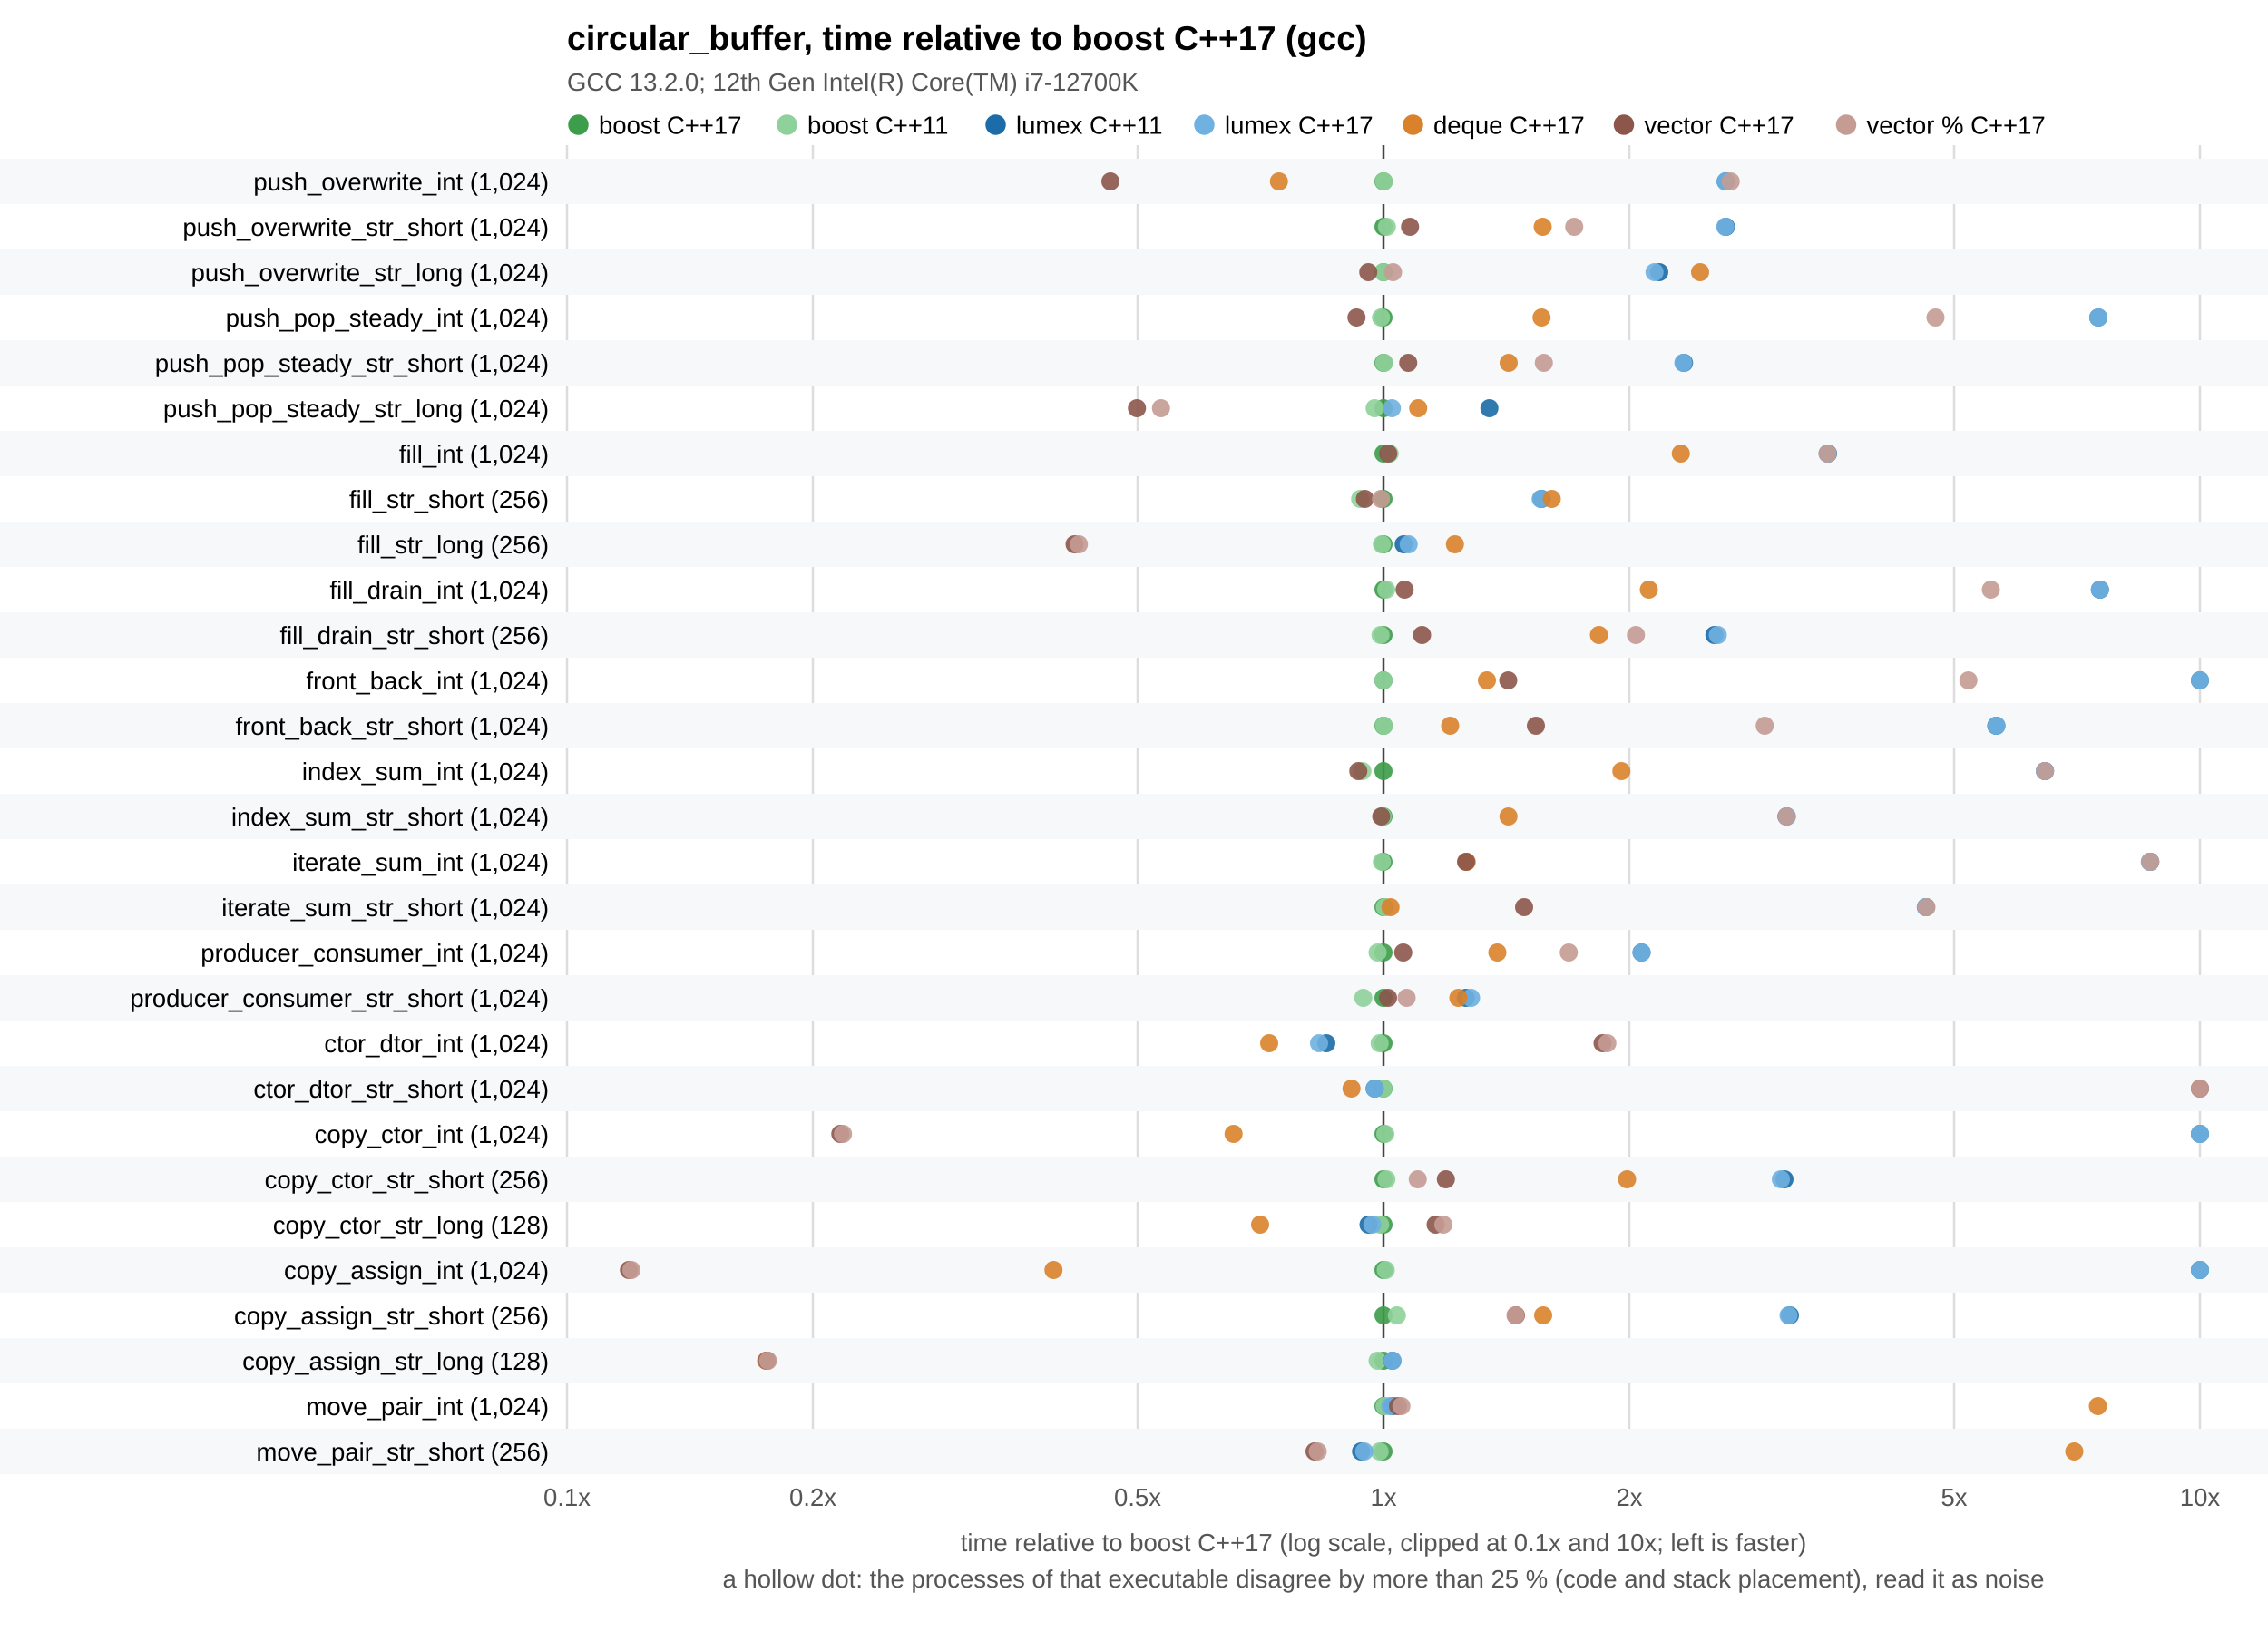
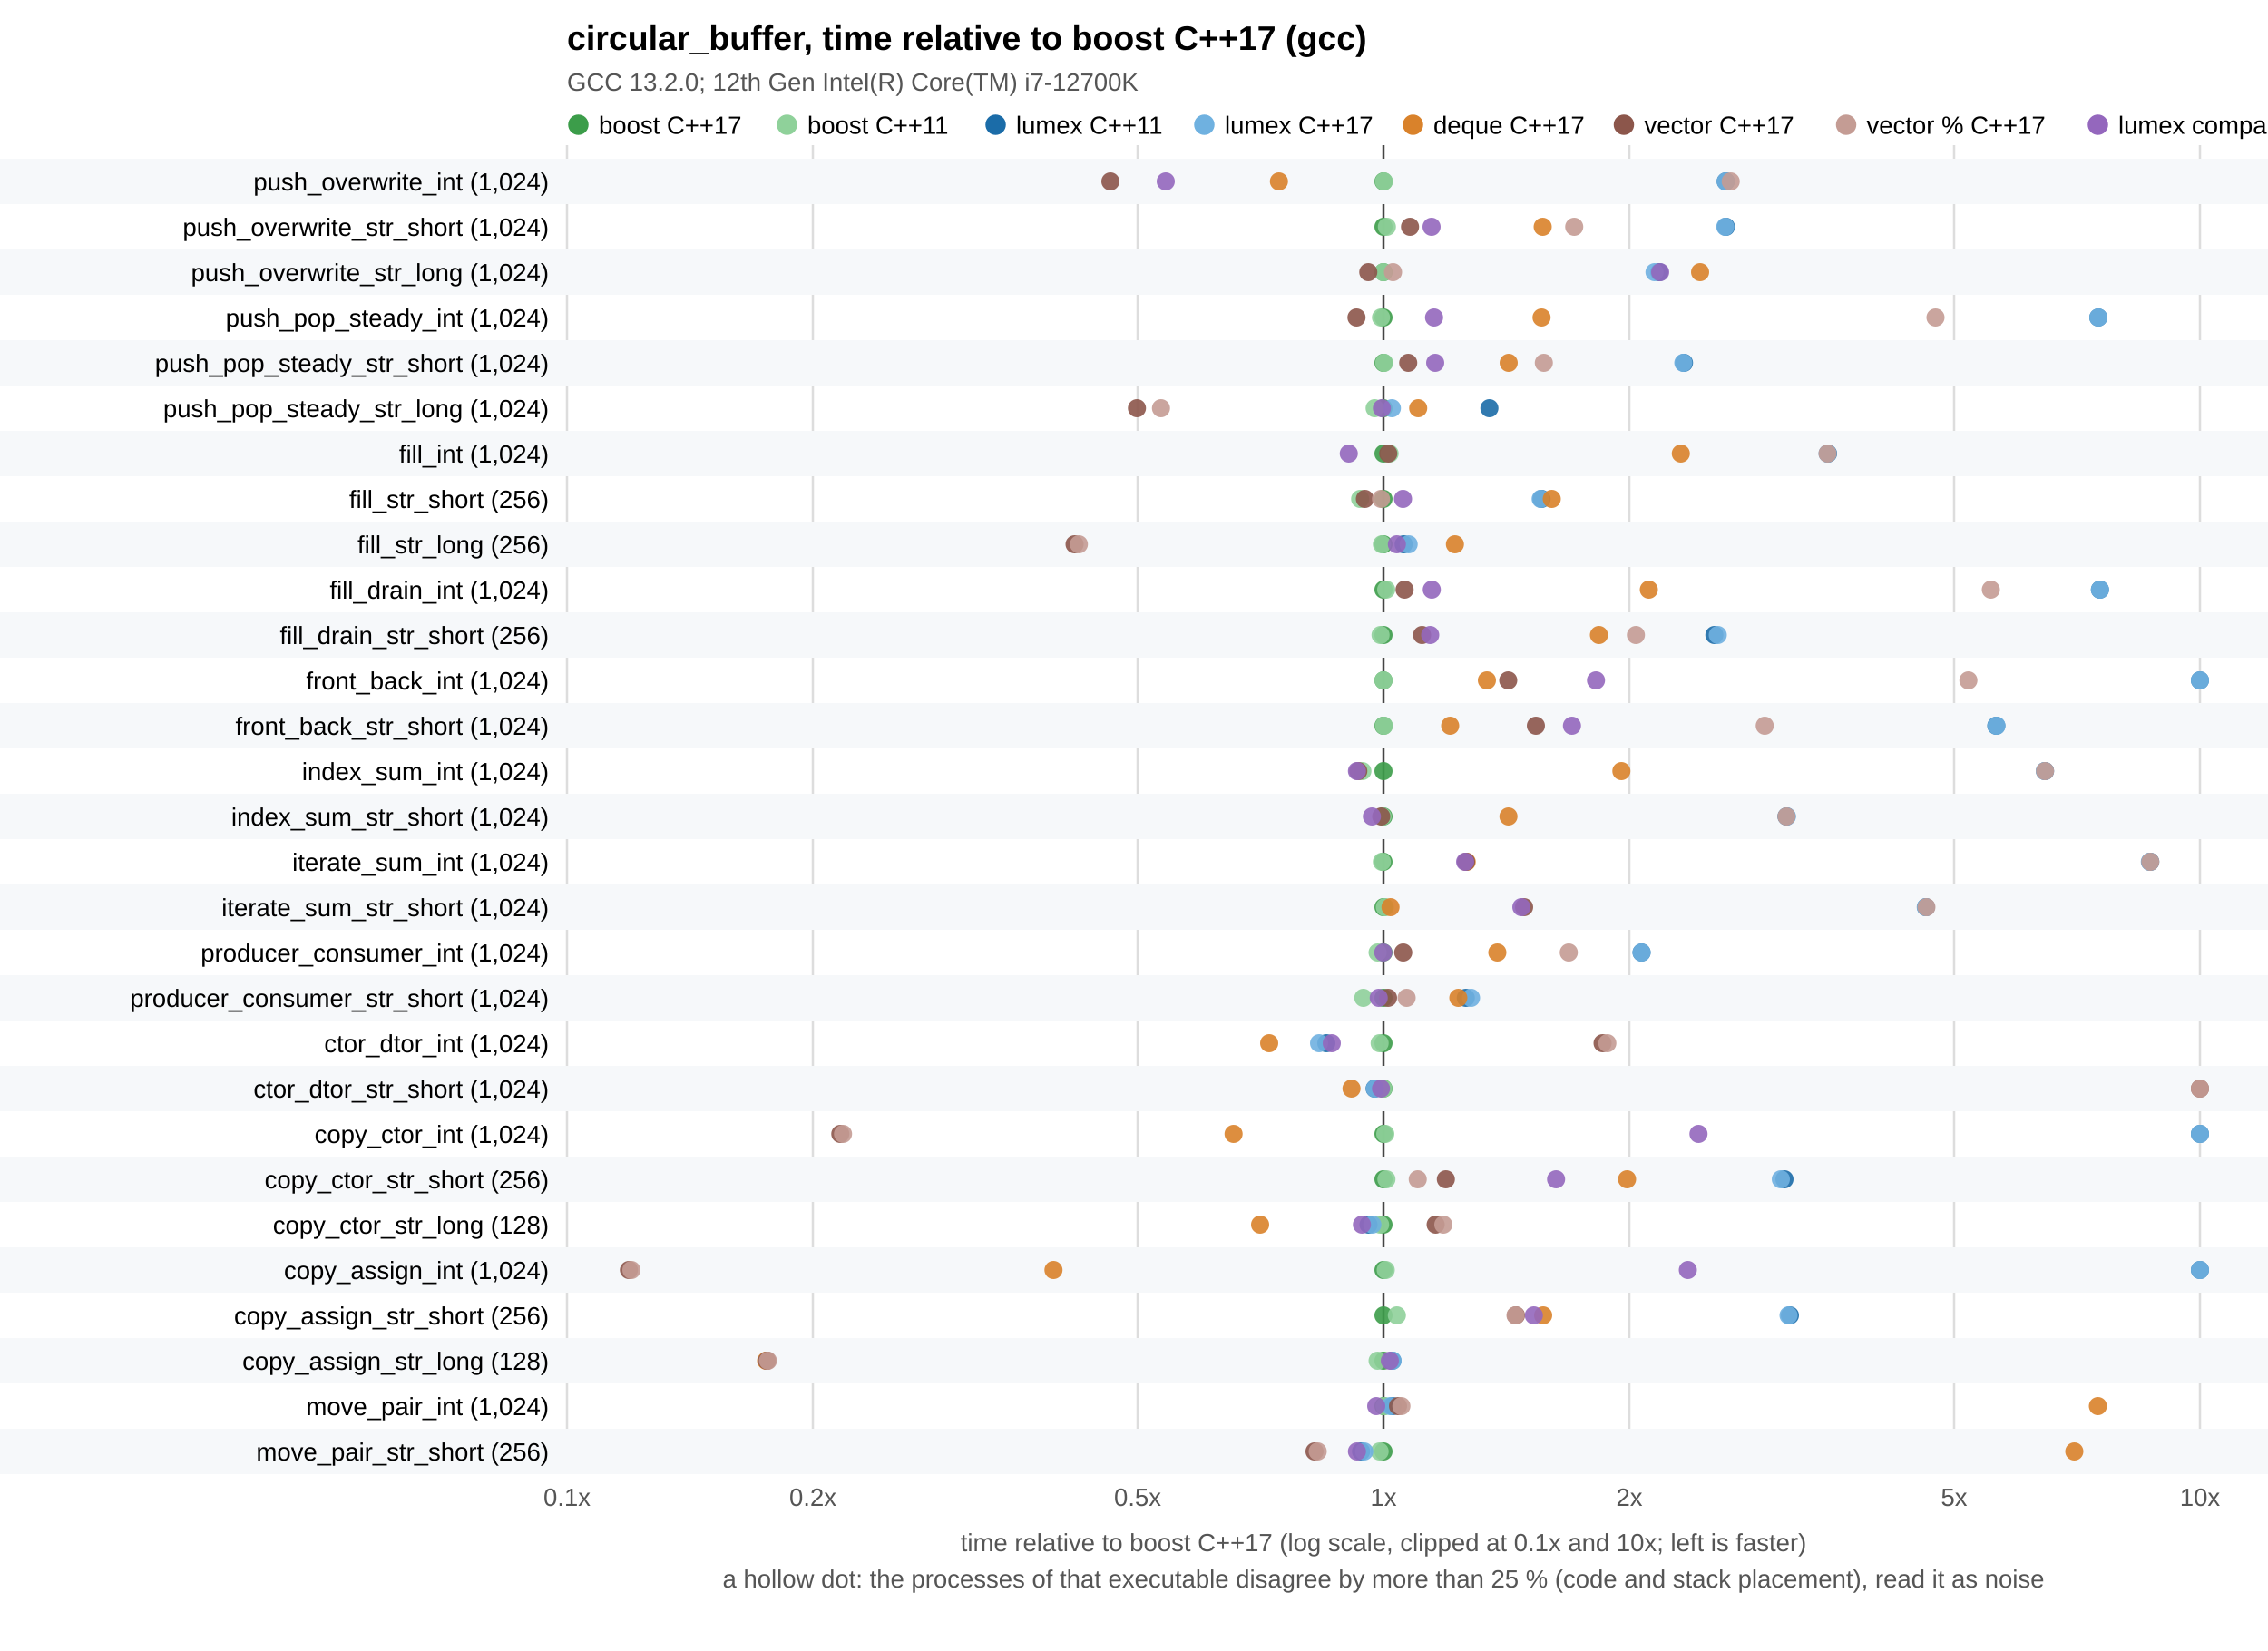
<svg xmlns="http://www.w3.org/2000/svg" width="1000" height="728" viewBox="0 0 1000 728" font-family="Segoe UI, Arial, sans-serif" font-size="11">
  <rect width="100%" height="100%" fill="#ffffff" />
  <text x="250" y="22" font-size="15" font-weight="bold">circular_buffer, time relative to boost C++17 (gcc)</text>
  <text x="250" y="40" fill="#555">GCC 13.2.0; 12th Gen Intel(R) Core(TM) i7-12700K</text>
  <circle cx="255" cy="55" r="4.5" fill="#3c9d4a" />
  <text x="264" y="59">boost C++17</text>
  <circle cx="347" cy="55" r="4.5" fill="#8fd19a" />
  <text x="356" y="59">boost C++11</text>
  <circle cx="439" cy="55" r="4.5" fill="#1b6ca8" />
  <text x="448" y="59">lumex C++11</text>
  <circle cx="531" cy="55" r="4.5" fill="#6fb1e0" />
  <text x="540" y="59">lumex C++17</text>
  <circle cx="623" cy="55" r="4.5" fill="#d9822b" />
  <text x="632" y="59">deque C++17</text>
  <circle cx="716" cy="55" r="4.5" fill="#8c564b" />
  <text x="725" y="59">vector C++17</text>
  <circle cx="814" cy="55" r="4.5" fill="#c49c94" />
  <text x="823" y="59">vector % C++17</text>
+   <circle cx="925" cy="55" r="4.5" fill="#9467bd" />
+   <text x="934" y="59">lumex compare-wrap C++17</text>
  <line x1="250.0" y1="64" x2="250.0" y2="650" stroke="#ddd" />
  <text x="250.0" y="664" text-anchor="middle" fill="#555">0.1x</text>
  <line x1="358.4" y1="64" x2="358.4" y2="650" stroke="#ddd" />
  <text x="358.4" y="664" text-anchor="middle" fill="#555">0.2x</text>
  <line x1="501.6" y1="64" x2="501.6" y2="650" stroke="#ddd" />
  <text x="501.6" y="664" text-anchor="middle" fill="#555">0.5x</text>
  <line x1="610.0" y1="64" x2="610.0" y2="650" stroke="#444" />
  <text x="610.0" y="664" text-anchor="middle" fill="#555">1x</text>
  <line x1="718.4" y1="64" x2="718.4" y2="650" stroke="#ddd" />
  <text x="718.4" y="664" text-anchor="middle" fill="#555">2x</text>
  <line x1="861.6" y1="64" x2="861.6" y2="650" stroke="#ddd" />
  <text x="861.6" y="664" text-anchor="middle" fill="#555">5x</text>
  <line x1="970.0" y1="64" x2="970.0" y2="650" stroke="#ddd" />
  <text x="970.0" y="664" text-anchor="middle" fill="#555">10x</text>
  <text x="610" y="684" text-anchor="middle" fill="#555">time relative to boost C++17 (log scale, clipped at 0.1x and 10x; left is faster)</text>
  <text x="610" y="700" text-anchor="middle" fill="#555">a hollow dot: the processes of that executable disagree by more than 25 % (code and stack placement), read it as noise</text>
  <rect x="0" y="70.0" width="1000" height="20" fill="#f6f8fa" />
  <text x="242" y="84.0" text-anchor="end">push_overwrite_int (1,024)</text>
  <circle cx="610.0" cy="80.0" r="4" fill="#3c9d4a" fill-opacity="0.9" />
  <circle cx="610.2" cy="80.0" r="4" fill="#8fd19a" fill-opacity="0.9" />
  <circle cx="760.9" cy="80.0" r="4" fill="#1b6ca8" fill-opacity="0.9" />
  <circle cx="760.9" cy="80.0" r="4" fill="#6fb1e0" fill-opacity="0.9" />
  <circle cx="563.9" cy="80.0" r="4" fill="#d9822b" fill-opacity="0.9" />
  <circle cx="489.6" cy="80.0" r="4" fill="#8c564b" fill-opacity="0.9" />
  <circle cx="763.1" cy="80.0" r="4" fill="#c49c94" fill-opacity="0.9" />
+   <circle cx="514.0" cy="80.0" r="4" fill="#9467bd" fill-opacity="0.9" />
  <text x="242" y="104.0" text-anchor="end">push_overwrite_str_short (1,024)</text>
  <circle cx="610.0" cy="100.0" r="4" fill="#3c9d4a" fill-opacity="0.9" />
  <circle cx="611.5" cy="100.0" r="4" fill="#8fd19a" fill-opacity="0.9" />
  <circle cx="761.0" cy="100.0" r="4" fill="#1b6ca8" fill-opacity="0.9" />
  <circle cx="760.7" cy="100.0" r="4" fill="#6fb1e0" fill-opacity="0.9" />
  <circle cx="680.2" cy="100.0" r="4" fill="#d9822b" fill-opacity="0.9" />
  <circle cx="621.7" cy="100.0" r="4" fill="#8c564b" fill-opacity="0.9" />
  <circle cx="694.1" cy="100.0" r="4" fill="#c49c94" fill-opacity="0.9" />
+   <circle cx="631.2" cy="100.0" r="4" fill="#9467bd" fill-opacity="0.9" />
  <rect x="0" y="110.0" width="1000" height="20" fill="#f6f8fa" />
  <text x="242" y="124.0" text-anchor="end">push_overwrite_str_long (1,024)</text>
  <circle cx="610.0" cy="120.0" r="4" fill="#3c9d4a" fill-opacity="0.9" />
  <circle cx="609.9" cy="120.0" r="4" fill="#8fd19a" fill-opacity="0.9" />
  <circle cx="731.6" cy="120.0" r="4" fill="#1b6ca8" fill-opacity="0.9" />
  <circle cx="729.5" cy="120.0" r="4" fill="#6fb1e0" fill-opacity="0.9" />
  <circle cx="749.6" cy="120.0" r="4" fill="#d9822b" fill-opacity="0.9" />
  <circle cx="603.3" cy="120.0" r="4" fill="#8c564b" fill-opacity="0.9" />
  <circle cx="614.2" cy="120.0" r="4" fill="#c49c94" fill-opacity="0.9" />
+   <circle cx="732.0" cy="120.0" r="4" fill="#9467bd" fill-opacity="0.9" />
  <text x="242" y="144.0" text-anchor="end">push_pop_steady_int (1,024)</text>
  <circle cx="610.0" cy="140.0" r="4" fill="#3c9d4a" fill-opacity="0.9" />
  <circle cx="608.9" cy="140.0" r="4" fill="#8fd19a" fill-opacity="0.9" />
  <circle cx="925.2" cy="140.0" r="4" fill="#1b6ca8" fill-opacity="0.9" />
  <circle cx="925.2" cy="140.0" r="4" fill="#6fb1e0" fill-opacity="0.9" />
  <circle cx="679.7" cy="140.0" r="4" fill="#d9822b" fill-opacity="0.9" />
  <circle cx="598.1" cy="140.0" r="4" fill="#8c564b" fill-opacity="0.9" />
  <circle cx="853.4" cy="140.0" r="4" fill="#c49c94" fill-opacity="0.9" />
+   <circle cx="632.3" cy="140.0" r="4" fill="#9467bd" fill-opacity="0.9" />
  <rect x="0" y="150.0" width="1000" height="20" fill="#f6f8fa" />
  <text x="242" y="164.0" text-anchor="end">push_pop_steady_str_short (1,024)</text>
  <circle cx="610.0" cy="160.0" r="4" fill="#3c9d4a" fill-opacity="0.9" />
  <circle cx="610.3" cy="160.0" r="4" fill="#8fd19a" fill-opacity="0.9" />
  <circle cx="742.5" cy="160.0" r="4" fill="#1b6ca8" fill-opacity="0.9" />
  <circle cx="742.2" cy="160.0" r="4" fill="#6fb1e0" fill-opacity="0.9" />
  <circle cx="665.2" cy="160.0" r="4" fill="#d9822b" fill-opacity="0.9" />
  <circle cx="620.9" cy="160.0" r="4" fill="#8c564b" fill-opacity="0.9" />
  <circle cx="680.7" cy="160.0" r="4" fill="#c49c94" fill-opacity="0.9" />
+   <circle cx="632.8" cy="160.0" r="4" fill="#9467bd" fill-opacity="0.9" />
  <text x="242" y="184.0" text-anchor="end">push_pop_steady_str_long (1,024)</text>
  <circle cx="610.0" cy="180.0" r="4" fill="#3c9d4a" fill-opacity="0.9" />
  <circle cx="606.1" cy="180.0" r="4" fill="#8fd19a" fill-opacity="0.9" />
  <circle cx="656.7" cy="180.0" r="4" fill="#1b6ca8" fill-opacity="0.9" />
  <circle cx="613.7" cy="180.0" r="4" fill="#6fb1e0" fill-opacity="0.9" />
  <circle cx="625.3" cy="180.0" r="4" fill="#d9822b" fill-opacity="0.9" />
  <circle cx="501.3" cy="180.0" r="4" fill="#8c564b" fill-opacity="0.9" />
  <circle cx="511.9" cy="180.0" r="4" fill="#c49c94" fill-opacity="0.9" />
+   <circle cx="609.3" cy="180.0" r="4" fill="#9467bd" fill-opacity="0.9" />
  <rect x="0" y="190.0" width="1000" height="20" fill="#f6f8fa" />
  <text x="242" y="204.0" text-anchor="end">fill_int (1,024)</text>
  <circle cx="610.0" cy="200.0" r="4" fill="#3c9d4a" fill-opacity="0.9" />
  <circle cx="612.7" cy="200.0" r="4" fill="#8fd19a" fill-opacity="0.9" />
  <circle cx="806.0" cy="200.0" r="4" fill="#1b6ca8" fill-opacity="0.9" />
  <circle cx="805.8" cy="200.0" r="4" fill="#6fb1e0" fill-opacity="0.9" />
  <circle cx="741.1" cy="200.0" r="4" fill="#d9822b" fill-opacity="0.9" />
  <circle cx="612.1" cy="200.0" r="4" fill="#8c564b" fill-opacity="0.9" />
  <circle cx="805.8" cy="200.0" r="4" fill="#c49c94" fill-opacity="0.9" />
+   <circle cx="594.7" cy="200.0" r="4" fill="#9467bd" fill-opacity="0.9" />
  <text x="242" y="224.0" text-anchor="end">fill_str_short (256)</text>
  <circle cx="610.0" cy="220.0" r="4" fill="#3c9d4a" fill-opacity="0.9" />
  <circle cx="599.7" cy="220.0" r="4" fill="#8fd19a" fill-opacity="0.9" />
  <circle cx="679.7" cy="220.0" r="4" fill="#1b6ca8" fill-opacity="0.9" />
  <circle cx="679.3" cy="220.0" r="4" fill="#6fb1e0" fill-opacity="0.9" />
  <circle cx="684.2" cy="220.0" r="4" fill="#d9822b" fill-opacity="0.9" />
  <circle cx="601.8" cy="220.0" r="4" fill="#8c564b" fill-opacity="0.9" />
  <circle cx="608.9" cy="220.0" r="4" fill="#c49c94" fill-opacity="0.9" />
+   <circle cx="618.6" cy="220.0" r="4" fill="#9467bd" fill-opacity="0.9" />
  <rect x="0" y="230.0" width="1000" height="20" fill="#f6f8fa" />
  <text x="242" y="244.0" text-anchor="end">fill_str_long (256)</text>
  <circle cx="610.0" cy="240.0" r="4" fill="#3c9d4a" fill-opacity="0.9" />
  <circle cx="609.3" cy="240.0" r="4" fill="#8fd19a" fill-opacity="0.9" />
  <circle cx="618.9" cy="240.0" r="4" fill="#1b6ca8" fill-opacity="0.9" />
  <circle cx="621.1" cy="240.0" r="4" fill="#6fb1e0" fill-opacity="0.9" />
  <circle cx="641.5" cy="240.0" r="4" fill="#d9822b" fill-opacity="0.9" />
  <circle cx="473.8" cy="240.0" r="4" fill="#8c564b" fill-opacity="0.9" />
  <circle cx="475.7" cy="240.0" r="4" fill="#c49c94" fill-opacity="0.9" />
+   <circle cx="615.9" cy="240.0" r="4" fill="#9467bd" fill-opacity="0.9" />
  <text x="242" y="264.0" text-anchor="end">fill_drain_int (1,024)</text>
  <circle cx="610.0" cy="260.0" r="4" fill="#3c9d4a" fill-opacity="0.9" />
  <circle cx="611.2" cy="260.0" r="4" fill="#8fd19a" fill-opacity="0.9" />
  <circle cx="925.9" cy="260.0" r="4" fill="#1b6ca8" fill-opacity="0.9" />
  <circle cx="925.9" cy="260.0" r="4" fill="#6fb1e0" fill-opacity="0.9" />
  <circle cx="727.0" cy="260.0" r="4" fill="#d9822b" fill-opacity="0.9" />
  <circle cx="619.3" cy="260.0" r="4" fill="#8c564b" fill-opacity="0.9" />
  <circle cx="877.8" cy="260.0" r="4" fill="#c49c94" fill-opacity="0.9" />
+   <circle cx="631.3" cy="260.0" r="4" fill="#9467bd" fill-opacity="0.9" />
  <rect x="0" y="270.0" width="1000" height="20" fill="#f6f8fa" />
  <text x="242" y="284.0" text-anchor="end">fill_drain_str_short (256)</text>
  <circle cx="610.0" cy="280.0" r="4" fill="#3c9d4a" fill-opacity="0.9" />
  <circle cx="608.7" cy="280.0" r="4" fill="#8fd19a" fill-opacity="0.9" />
  <circle cx="755.9" cy="280.0" r="4" fill="#1b6ca8" fill-opacity="0.9" />
  <circle cx="757.4" cy="280.0" r="4" fill="#6fb1e0" fill-opacity="0.9" />
  <circle cx="705.0" cy="280.0" r="4" fill="#d9822b" fill-opacity="0.9" />
  <circle cx="627.0" cy="280.0" r="4" fill="#8c564b" fill-opacity="0.9" />
  <circle cx="721.3" cy="280.0" r="4" fill="#c49c94" fill-opacity="0.9" />
+   <circle cx="630.6" cy="280.0" r="4" fill="#9467bd" fill-opacity="0.9" />
  <text x="242" y="304.0" text-anchor="end">front_back_int (1,024)</text>
  <circle cx="610.0" cy="300.0" r="4" fill="#3c9d4a" fill-opacity="0.9" />
  <circle cx="610.0" cy="300.0" r="4" fill="#8fd19a" fill-opacity="0.9" />
  <circle cx="970.0" cy="300.0" r="4" fill="#1b6ca8" fill-opacity="0.9" />
  <circle cx="970.0" cy="300.0" r="4" fill="#6fb1e0" fill-opacity="0.9" />
  <circle cx="655.6" cy="300.0" r="4" fill="#d9822b" fill-opacity="0.9" />
  <circle cx="665.0" cy="300.0" r="4" fill="#8c564b" fill-opacity="0.9" />
  <circle cx="867.9" cy="300.0" r="4" fill="#c49c94" fill-opacity="0.9" />
+   <circle cx="703.7" cy="300.0" r="4" fill="#9467bd" fill-opacity="0.9" />
  <rect x="0" y="310.0" width="1000" height="20" fill="#f6f8fa" />
  <text x="242" y="324.0" text-anchor="end">front_back_str_short (1,024)</text>
  <circle cx="610.0" cy="320.0" r="4" fill="#3c9d4a" fill-opacity="0.9" />
  <circle cx="610.2" cy="320.0" r="4" fill="#8fd19a" fill-opacity="0.9" />
  <circle cx="880.2" cy="320.0" r="4" fill="#1b6ca8" fill-opacity="0.9" />
  <circle cx="880.3" cy="320.0" r="4" fill="#6fb1e0" fill-opacity="0.9" />
  <circle cx="639.4" cy="320.0" r="4" fill="#d9822b" fill-opacity="0.9" />
  <circle cx="677.2" cy="320.0" r="4" fill="#8c564b" fill-opacity="0.9" />
  <circle cx="778.1" cy="320.0" r="4" fill="#c49c94" fill-opacity="0.9" />
+   <circle cx="693.1" cy="320.0" r="4" fill="#9467bd" fill-opacity="0.9" />
  <text x="242" y="344.0" text-anchor="end">index_sum_int (1,024)</text>
  <circle cx="610.0" cy="340.0" r="4" fill="#3c9d4a" fill-opacity="0.9" />
  <circle cx="600.7" cy="340.0" r="4" fill="#8fd19a" fill-opacity="0.9" />
  <circle cx="901.7" cy="340.0" r="4" fill="#1b6ca8" fill-opacity="0.9" />
  <circle cx="901.6" cy="340.0" r="4" fill="#6fb1e0" fill-opacity="0.9" />
  <circle cx="714.9" cy="340.0" r="4" fill="#d9822b" fill-opacity="0.9" />
  <circle cx="598.9" cy="340.0" r="4" fill="#8c564b" fill-opacity="0.9" />
  <circle cx="901.7" cy="340.0" r="4" fill="#c49c94" fill-opacity="0.9" />
+   <circle cx="598.3" cy="340.0" r="4" fill="#9467bd" fill-opacity="0.9" />
  <rect x="0" y="350.0" width="1000" height="20" fill="#f6f8fa" />
  <text x="242" y="364.0" text-anchor="end">index_sum_str_short (1,024)</text>
  <circle cx="610.0" cy="360.0" r="4" fill="#3c9d4a" fill-opacity="0.9" />
  <circle cx="609.6" cy="360.0" r="4" fill="#8fd19a" fill-opacity="0.9" />
  <circle cx="787.7" cy="360.0" r="4" fill="#1b6ca8" fill-opacity="0.9" />
  <circle cx="787.9" cy="360.0" r="4" fill="#6fb1e0" fill-opacity="0.9" />
  <circle cx="665.1" cy="360.0" r="4" fill="#d9822b" fill-opacity="0.9" />
  <circle cx="609.0" cy="360.0" r="4" fill="#8c564b" fill-opacity="0.9" />
  <circle cx="787.7" cy="360.0" r="4" fill="#c49c94" fill-opacity="0.9" />
+   <circle cx="604.9" cy="360.0" r="4" fill="#9467bd" fill-opacity="0.9" />
  <text x="242" y="384.0" text-anchor="end">iterate_sum_int (1,024)</text>
  <circle cx="610.0" cy="380.0" r="4" fill="#3c9d4a" fill-opacity="0.9" />
  <circle cx="609.3" cy="380.0" r="4" fill="#8fd19a" fill-opacity="0.9" />
  <circle cx="948.1" cy="380.0" r="4" fill="#1b6ca8" fill-opacity="0.9" />
  <circle cx="947.9" cy="380.0" r="4" fill="#6fb1e0" fill-opacity="0.9" />
  <circle cx="646.7" cy="380.0" r="4" fill="#d9822b" fill-opacity="0.9" />
  <circle cx="646.4" cy="380.0" r="4" fill="#8c564b" fill-opacity="0.9" />
  <circle cx="948.1" cy="380.0" r="4" fill="#c49c94" fill-opacity="0.9" />
+   <circle cx="646.0" cy="380.0" r="4" fill="#9467bd" fill-opacity="0.9" />
  <rect x="0" y="390.0" width="1000" height="20" fill="#f6f8fa" />
  <text x="242" y="404.0" text-anchor="end">iterate_sum_str_short (1,024)</text>
  <circle cx="610.0" cy="400.0" r="4" fill="#3c9d4a" fill-opacity="0.9" />
  <circle cx="610.6" cy="400.0" r="4" fill="#8fd19a" fill-opacity="0.9" />
  <circle cx="849.2" cy="400.0" r="4" fill="#1b6ca8" fill-opacity="0.9" />
  <circle cx="849.1" cy="400.0" r="4" fill="#6fb1e0" fill-opacity="0.9" />
  <circle cx="613.1" cy="400.0" r="4" fill="#d9822b" fill-opacity="0.9" />
  <circle cx="672.0" cy="400.0" r="4" fill="#8c564b" fill-opacity="0.9" />
  <circle cx="849.4" cy="400.0" r="4" fill="#c49c94" fill-opacity="0.9" />
+   <circle cx="670.8" cy="400.0" r="4" fill="#9467bd" fill-opacity="0.9" />
  <text x="242" y="424.0" text-anchor="end">producer_consumer_int (1,024)</text>
  <circle cx="610.0" cy="420.0" r="4" fill="#3c9d4a" fill-opacity="0.9" />
  <circle cx="607.4" cy="420.0" r="4" fill="#8fd19a" fill-opacity="0.9" />
  <circle cx="723.8" cy="420.0" r="4" fill="#1b6ca8" fill-opacity="0.9" />
  <circle cx="723.8" cy="420.0" r="4" fill="#6fb1e0" fill-opacity="0.9" />
  <circle cx="660.2" cy="420.0" r="4" fill="#d9822b" fill-opacity="0.9" />
  <circle cx="618.7" cy="420.0" r="4" fill="#8c564b" fill-opacity="0.9" />
  <circle cx="691.7" cy="420.0" r="4" fill="#c49c94" fill-opacity="0.9" />
+   <circle cx="609.9" cy="420.0" r="4" fill="#9467bd" fill-opacity="0.9" />
  <rect x="0" y="430.0" width="1000" height="20" fill="#f6f8fa" />
  <text x="242" y="444.0" text-anchor="end">producer_consumer_str_short (1,024)</text>
  <circle cx="610.0" cy="440.0" r="4" fill="#3c9d4a" fill-opacity="0.9" />
  <circle cx="601.1" cy="440.0" r="4" fill="#8fd19a" fill-opacity="0.9" />
  <circle cx="646.3" cy="440.0" r="4" fill="#1b6ca8" fill-opacity="0.9" />
  <circle cx="648.6" cy="440.0" r="4" fill="#6fb1e0" fill-opacity="0.9" />
  <circle cx="643.0" cy="440.0" r="4" fill="#d9822b" fill-opacity="0.9" />
  <circle cx="612.0" cy="440.0" r="4" fill="#8c564b" fill-opacity="0.9" />
  <circle cx="620.2" cy="440.0" r="4" fill="#c49c94" fill-opacity="0.9" />
+   <circle cx="607.9" cy="440.0" r="4" fill="#9467bd" fill-opacity="0.9" />
  <text x="242" y="464.0" text-anchor="end">ctor_dtor_int (1,024)</text>
  <circle cx="610.0" cy="460.0" r="4" fill="#3c9d4a" fill-opacity="0.9" />
  <circle cx="608.3" cy="460.0" r="4" fill="#8fd19a" fill-opacity="0.9" />
  <circle cx="584.8" cy="460.0" r="4" fill="#1b6ca8" fill-opacity="0.9" />
  <circle cx="581.6" cy="460.0" r="4" fill="#6fb1e0" fill-opacity="0.9" />
  <circle cx="559.6" cy="460.0" r="4" fill="#d9822b" fill-opacity="0.9" />
  <circle cx="706.6" cy="460.0" r="4" fill="#8c564b" fill-opacity="0.9" />
  <circle cx="708.7" cy="460.0" r="4" fill="#c49c94" fill-opacity="0.9" />
+   <circle cx="587.2" cy="460.0" r="4" fill="#9467bd" fill-opacity="0.9" />
  <rect x="0" y="470.0" width="1000" height="20" fill="#f6f8fa" />
  <text x="242" y="484.0" text-anchor="end">ctor_dtor_str_short (1,024)</text>
  <circle cx="610.0" cy="480.0" r="4" fill="#3c9d4a" fill-opacity="0.9" />
  <circle cx="609.9" cy="480.0" r="4" fill="#8fd19a" fill-opacity="0.9" />
  <circle cx="606.1" cy="480.0" r="4" fill="#1b6ca8" fill-opacity="0.9" />
  <circle cx="606.2" cy="480.0" r="4" fill="#6fb1e0" fill-opacity="0.9" />
  <circle cx="595.9" cy="480.0" r="4" fill="#d9822b" fill-opacity="0.9" />
  <circle cx="970.0" cy="480.0" r="4" fill="#8c564b" fill-opacity="0.9" />
  <circle cx="970.0" cy="480.0" r="4" fill="#c49c94" fill-opacity="0.9" />
+   <circle cx="608.9" cy="480.0" r="4" fill="#9467bd" fill-opacity="0.9" />
  <text x="242" y="504.0" text-anchor="end">copy_ctor_int (1,024)</text>
  <circle cx="610.0" cy="500.0" r="4" fill="#3c9d4a" fill-opacity="0.9" />
  <circle cx="610.8" cy="500.0" r="4" fill="#8fd19a" fill-opacity="0.9" />
  <circle cx="970.0" cy="500.0" r="4" fill="#1b6ca8" fill-opacity="0.9" />
  <circle cx="970.0" cy="500.0" r="4" fill="#6fb1e0" fill-opacity="0.9" />
  <circle cx="543.9" cy="500.0" r="4" fill="#d9822b" fill-opacity="0.9" />
  <circle cx="370.5" cy="500.0" r="4" fill="#8c564b" fill-opacity="0.9" />
  <circle cx="371.7" cy="500.0" r="4" fill="#c49c94" fill-opacity="0.9" />
+   <circle cx="748.9" cy="500.0" r="4" fill="#9467bd" fill-opacity="0.9" />
  <rect x="0" y="510.0" width="1000" height="20" fill="#f6f8fa" />
  <text x="242" y="524.0" text-anchor="end">copy_ctor_str_short (256)</text>
  <circle cx="610.0" cy="520.0" r="4" fill="#3c9d4a" fill-opacity="0.9" />
  <circle cx="611.3" cy="520.0" r="4" fill="#8fd19a" fill-opacity="0.9" />
  <circle cx="786.8" cy="520.0" r="4" fill="#1b6ca8" fill-opacity="0.9" />
  <circle cx="785.2" cy="520.0" r="4" fill="#6fb1e0" fill-opacity="0.9" />
  <circle cx="717.4" cy="520.0" r="4" fill="#d9822b" fill-opacity="0.9" />
  <circle cx="637.5" cy="520.0" r="4" fill="#8c564b" fill-opacity="0.9" />
  <circle cx="625.1" cy="520.0" r="4" fill="#c49c94" fill-opacity="0.9" />
+   <circle cx="686.1" cy="520.0" r="4" fill="#9467bd" fill-opacity="0.9" />
  <text x="242" y="544.0" text-anchor="end">copy_ctor_str_long (128)</text>
  <circle cx="610.0" cy="540.0" r="4" fill="#3c9d4a" fill-opacity="0.9" />
  <circle cx="608.5" cy="540.0" r="4" fill="#8fd19a" fill-opacity="0.9" />
  <circle cx="603.4" cy="540.0" r="4" fill="#1b6ca8" fill-opacity="0.9" />
  <circle cx="605.1" cy="540.0" r="4" fill="#6fb1e0" fill-opacity="0.9" />
  <circle cx="555.6" cy="540.0" r="4" fill="#d9822b" fill-opacity="0.9" />
  <circle cx="633.0" cy="540.0" r="4" fill="#8c564b" fill-opacity="0.9" />
  <circle cx="636.4" cy="540.0" r="4" fill="#c49c94" fill-opacity="0.9" />
+   <circle cx="600.5" cy="540.0" r="4" fill="#9467bd" fill-opacity="0.9" />
  <rect x="0" y="550.0" width="1000" height="20" fill="#f6f8fa" />
  <text x="242" y="564.0" text-anchor="end">copy_assign_int (1,024)</text>
  <circle cx="610.0" cy="560.0" r="4" fill="#3c9d4a" fill-opacity="0.9" />
  <circle cx="611.0" cy="560.0" r="4" fill="#8fd19a" fill-opacity="0.9" />
  <circle cx="970.0" cy="560.0" r="4" fill="#1b6ca8" fill-opacity="0.9" />
  <circle cx="970.0" cy="560.0" r="4" fill="#6fb1e0" fill-opacity="0.9" />
  <circle cx="464.5" cy="560.0" r="4" fill="#d9822b" fill-opacity="0.9" />
  <circle cx="277.3" cy="560.0" r="4" fill="#8c564b" fill-opacity="0.9" />
  <circle cx="278.4" cy="560.0" r="4" fill="#c49c94" fill-opacity="0.9" />
+   <circle cx="744.2" cy="560.0" r="4" fill="#9467bd" fill-opacity="0.9" />
  <text x="242" y="584.0" text-anchor="end">copy_assign_str_short (256)</text>
  <circle cx="610.0" cy="580.0" r="4" fill="#3c9d4a" fill-opacity="0.9" />
  <circle cx="615.9" cy="580.0" r="4" fill="#8fd19a" fill-opacity="0.9" />
  <circle cx="789.2" cy="580.0" r="4" fill="#1b6ca8" fill-opacity="0.9" />
  <circle cx="788.6" cy="580.0" r="4" fill="#6fb1e0" fill-opacity="0.9" />
  <circle cx="680.4" cy="580.0" r="4" fill="#d9822b" fill-opacity="0.9" />
  <circle cx="668.4" cy="580.0" r="4" fill="#8c564b" fill-opacity="0.9" />
  <circle cx="668.2" cy="580.0" r="4" fill="#c49c94" fill-opacity="0.9" />
+   <circle cx="676.3" cy="580.0" r="4" fill="#9467bd" fill-opacity="0.9" />
  <rect x="0" y="590.0" width="1000" height="20" fill="#f6f8fa" />
  <text x="242" y="604.0" text-anchor="end">copy_assign_str_long (128)</text>
  <circle cx="610.0" cy="600.0" r="4" fill="#3c9d4a" fill-opacity="0.9" />
  <circle cx="607.4" cy="600.0" r="4" fill="#8fd19a" fill-opacity="0.9" />
  <circle cx="613.9" cy="600.0" r="4" fill="#1b6ca8" fill-opacity="0.9" />
  <circle cx="614.0" cy="600.0" r="4" fill="#6fb1e0" fill-opacity="0.9" />
  <circle cx="337.8" cy="600.0" r="4" fill="#d9822b" fill-opacity="0.9" />
  <circle cx="338.2" cy="600.0" r="4" fill="#8c564b" fill-opacity="0.9" />
  <circle cx="338.6" cy="600.0" r="4" fill="#c49c94" fill-opacity="0.9" />
+   <circle cx="612.8" cy="600.0" r="4" fill="#9467bd" fill-opacity="0.9" />
  <text x="242" y="624.0" text-anchor="end">move_pair_int (1,024)</text>
  <circle cx="610.0" cy="620.0" r="4" fill="#3c9d4a" fill-opacity="0.9" />
  <circle cx="610.5" cy="620.0" r="4" fill="#8fd19a" fill-opacity="0.9" />
  <circle cx="614.0" cy="620.0" r="4" fill="#1b6ca8" fill-opacity="0.9" />
  <circle cx="613.0" cy="620.0" r="4" fill="#6fb1e0" fill-opacity="0.9" />
  <circle cx="925.0" cy="620.0" r="4" fill="#d9822b" fill-opacity="0.9" />
  <circle cx="616.4" cy="620.0" r="4" fill="#8c564b" fill-opacity="0.9" />
  <circle cx="617.9" cy="620.0" r="4" fill="#c49c94" fill-opacity="0.9" />
+   <circle cx="606.8" cy="620.0" r="4" fill="#9467bd" fill-opacity="0.9" />
  <rect x="0" y="630.0" width="1000" height="20" fill="#f6f8fa" />
  <text x="242" y="644.0" text-anchor="end">move_pair_str_short (256)</text>
  <circle cx="610.0" cy="640.0" r="4" fill="#3c9d4a" fill-opacity="0.9" />
  <circle cx="608.3" cy="640.0" r="4" fill="#8fd19a" fill-opacity="0.9" />
  <circle cx="600.1" cy="640.0" r="4" fill="#1b6ca8" fill-opacity="0.9" />
  <circle cx="601.5" cy="640.0" r="4" fill="#6fb1e0" fill-opacity="0.9" />
  <circle cx="914.6" cy="640.0" r="4" fill="#d9822b" fill-opacity="0.9" />
  <circle cx="579.6" cy="640.0" r="4" fill="#8c564b" fill-opacity="0.9" />
  <circle cx="581.0" cy="640.0" r="4" fill="#c49c94" fill-opacity="0.9" />
+   <circle cx="598.3" cy="640.0" r="4" fill="#9467bd" fill-opacity="0.9" />
</svg>
